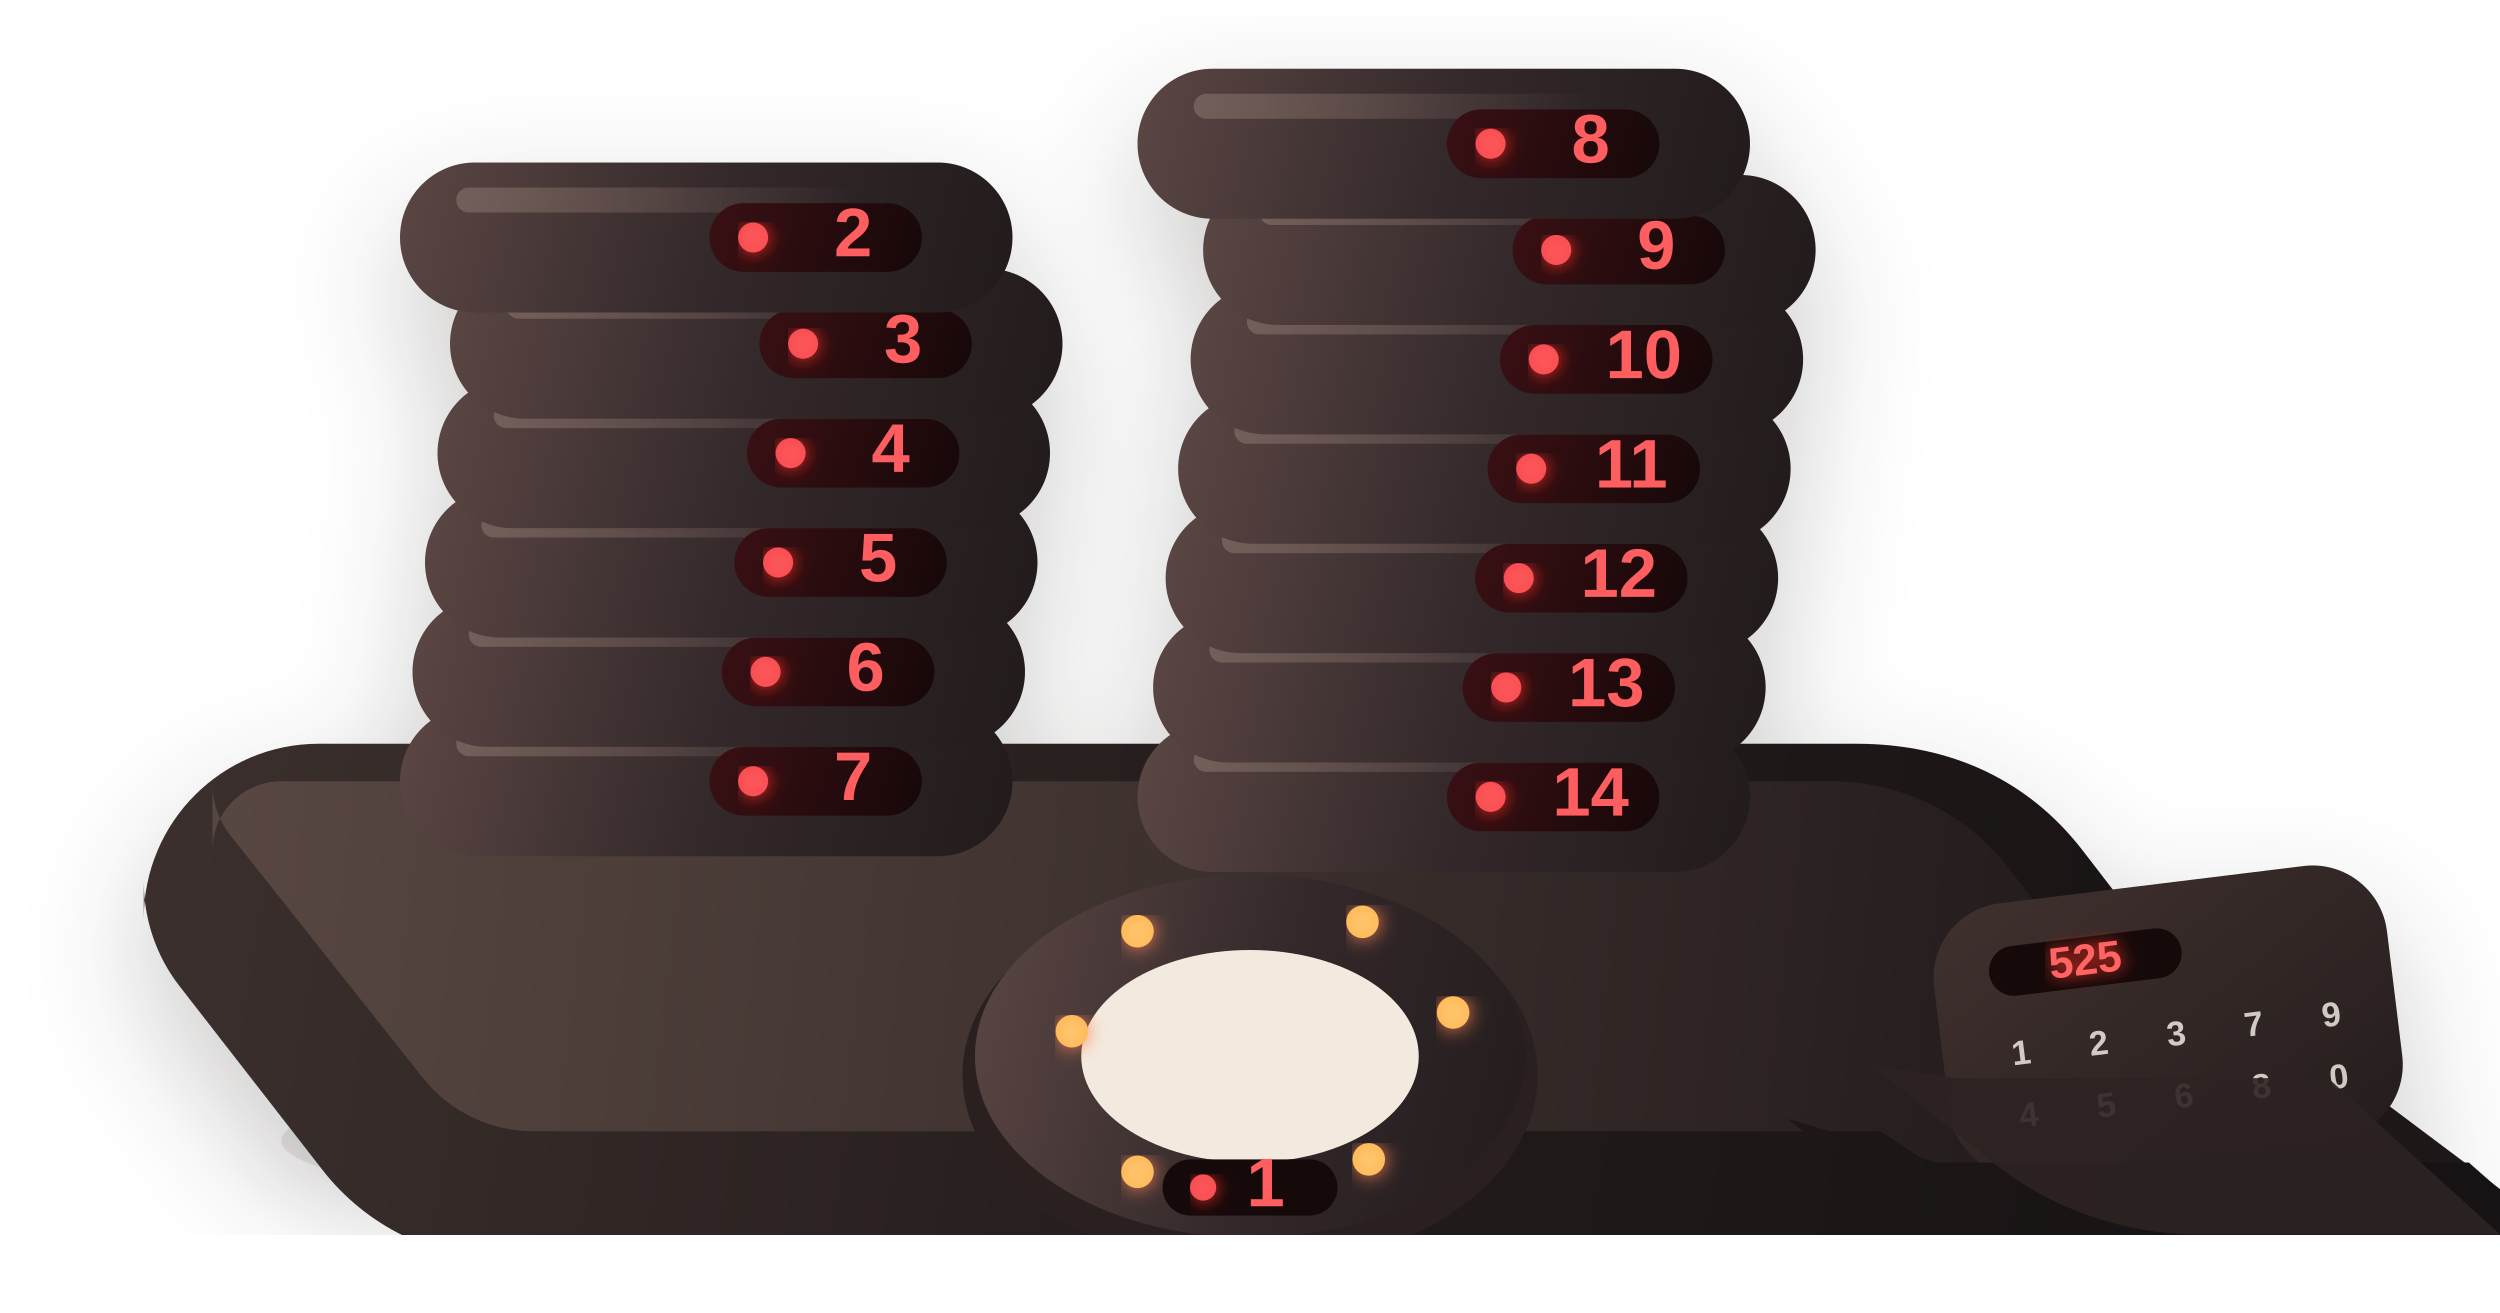
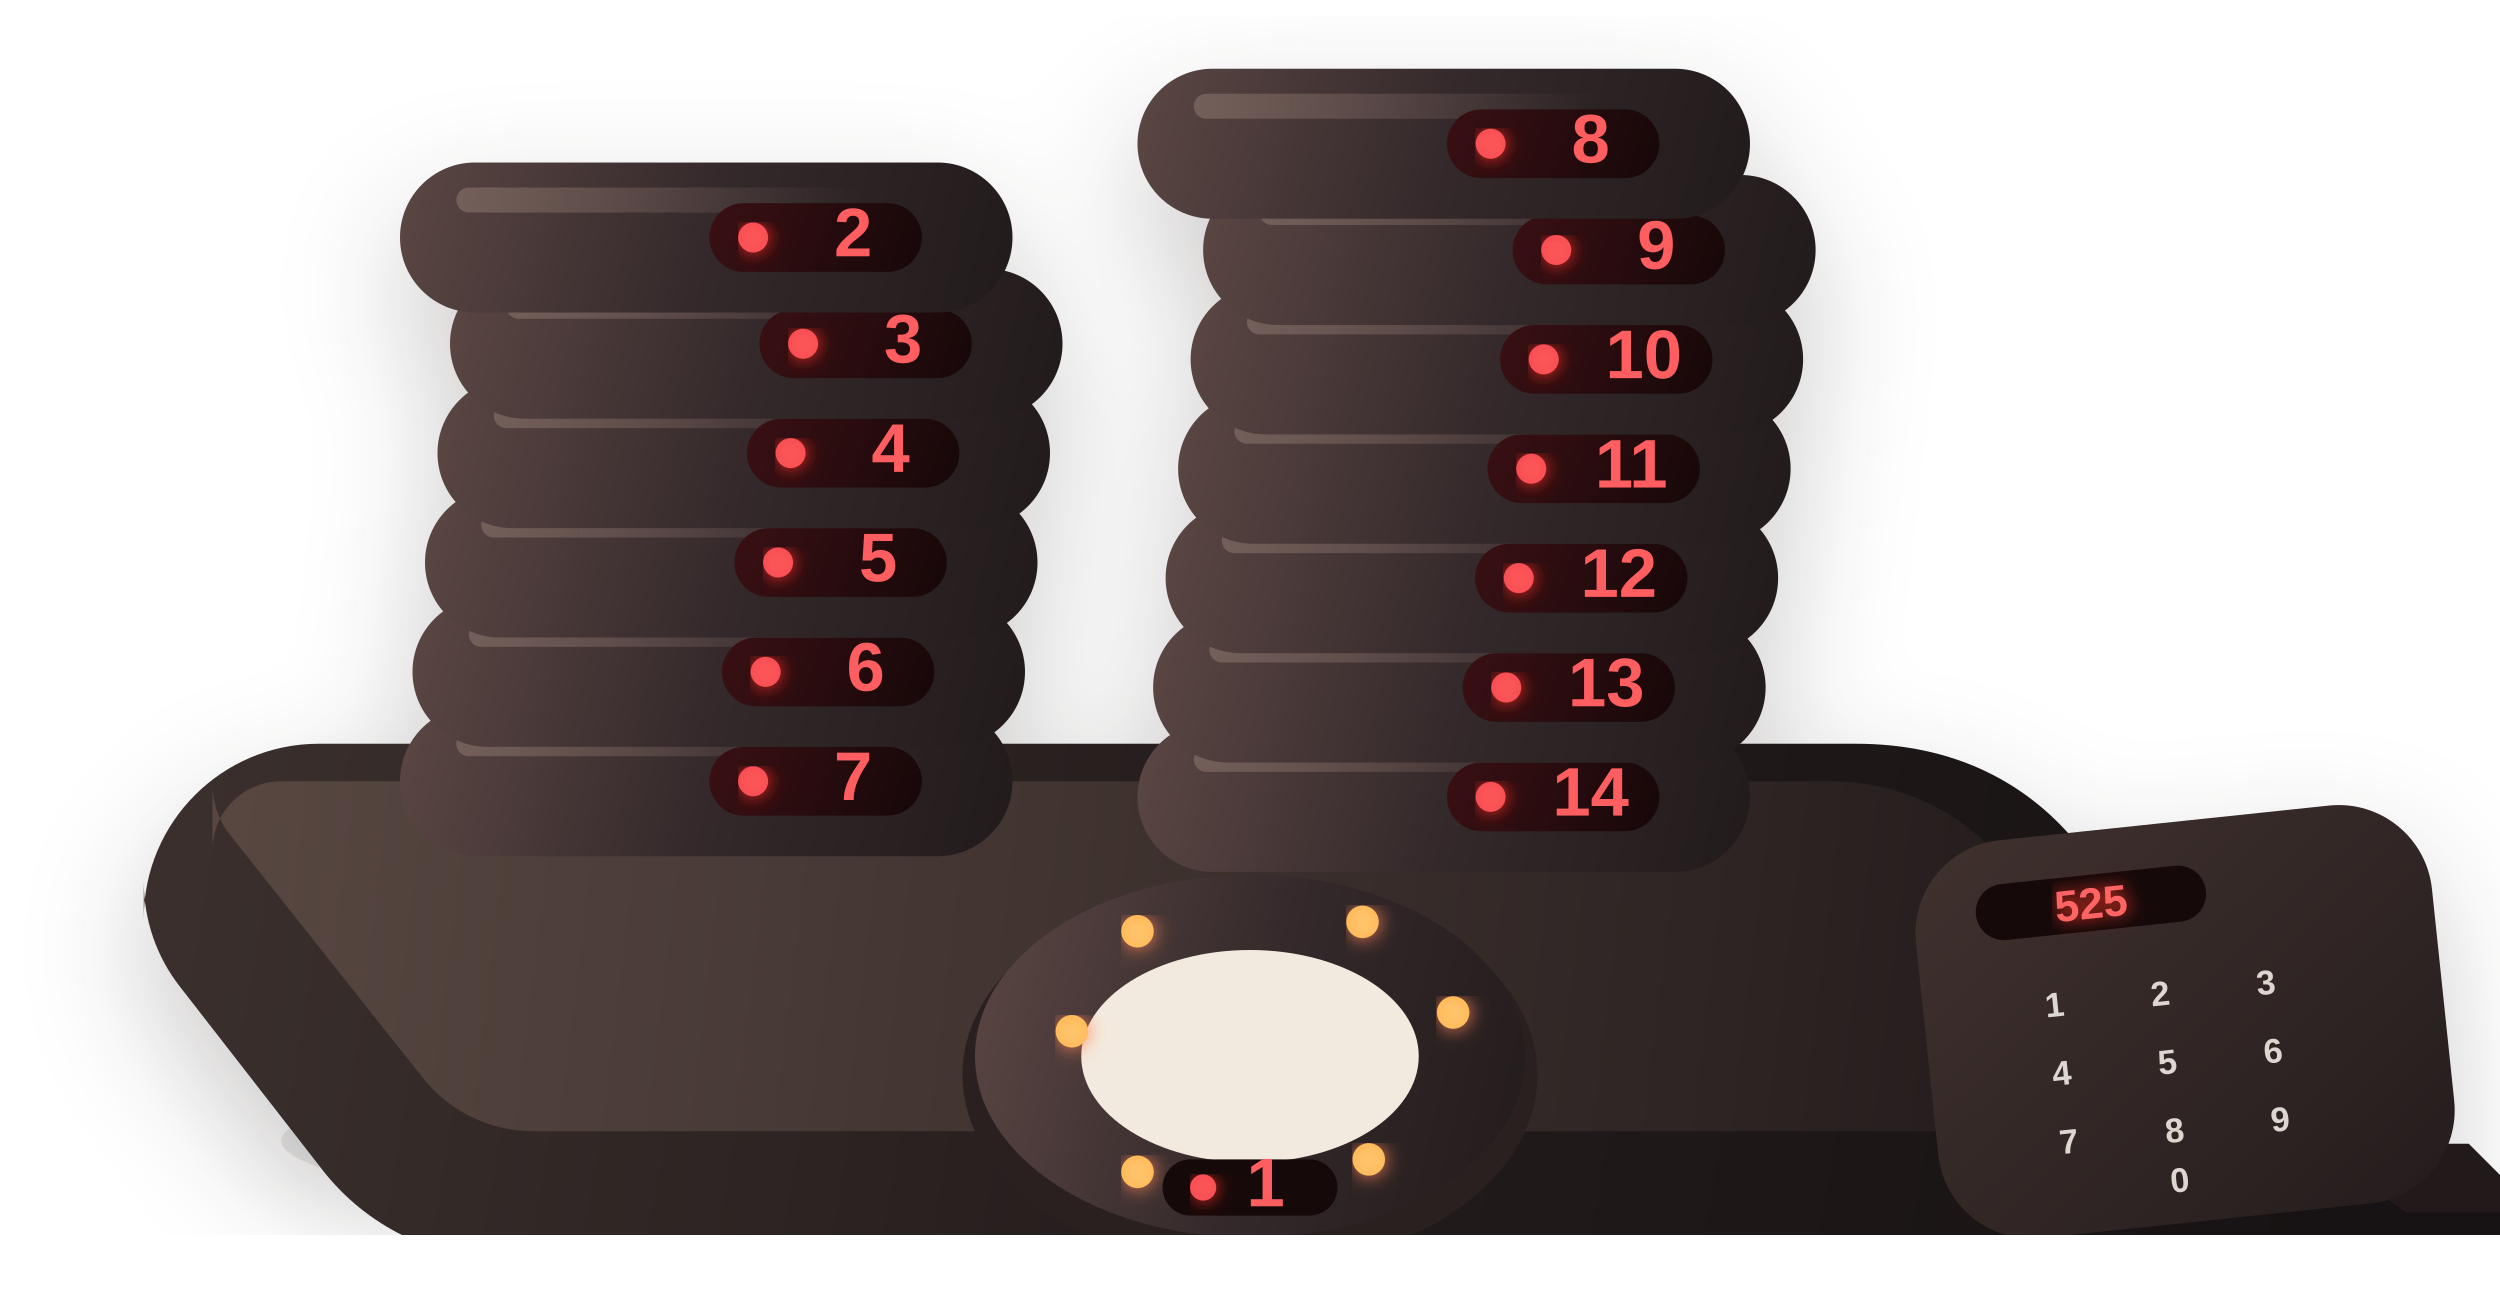
<svg xmlns="http://www.w3.org/2000/svg" width="800" height="420" viewBox="40 110 800 420" fill="none">
  <defs>
    <linearGradient id="dockSurface" x1="86" y1="346" x2="792" y2="468" gradientUnits="userSpaceOnUse">
      <stop stop-color="#3B302D" />
      <stop offset="0.55" stop-color="#221B1B" />
      <stop offset="1" stop-color="#171213" />
    </linearGradient>
    <linearGradient id="dockEdge" x1="110" y1="390" x2="770" y2="470" gradientUnits="userSpaceOnUse">
      <stop stop-color="#584741" />
      <stop offset="1" stop-color="#1D1718" />
    </linearGradient>
    <linearGradient id="pagerShell" x1="0" y1="0" x2="196" y2="48" gradientUnits="userSpaceOnUse">
      <stop stop-color="#5B4744" />
      <stop offset="0.52" stop-color="#33282A" />
      <stop offset="1" stop-color="#221B1B" />
    </linearGradient>
    <linearGradient id="pagerHighlight" x1="18" y1="7" x2="146" y2="16" gradientUnits="userSpaceOnUse">
      <stop stop-color="#7E6963" stop-opacity="0.75" />
      <stop offset="1" stop-color="#7E6963" stop-opacity="0" />
    </linearGradient>
    <linearGradient id="screenWindow" x1="98" y1="13" x2="164" y2="35" gradientUnits="userSpaceOnUse">
      <stop stop-color="#3A1014" />
      <stop offset="1" stop-color="#180809" />
    </linearGradient>
    <linearGradient id="keyPad" x1="0" y1="0" x2="1" y2="1">
      <stop stop-color="#40312E" />
      <stop offset="1" stop-color="#241D1D" />
    </linearGradient>
    <filter id="softShadow" x="42" y="115" width="836" height="390" filterUnits="userSpaceOnUse" color-interpolation-filters="sRGB">
      <feFlood flood-opacity="0" result="BackgroundImageFix" />
      <feColorMatrix in="SourceAlpha" type="matrix" values="0 0 0 0 0 0 0 0 0 0 0 0 0 0 0 0 0 0 127 0" result="hardAlpha" />
      <feOffset dy="16" />
      <feGaussianBlur stdDeviation="20" />
      <feColorMatrix type="matrix" values="0 0 0 0 0.115 0 0 0 0 0.079 0 0 0 0 0.071 0 0 0 0.22 0" />
      <feBlend mode="normal" in2="BackgroundImageFix" result="effect1_dropShadow_1_1" />
      <feBlend mode="normal" in="SourceGraphic" in2="effect1_dropShadow_1_1" result="shape" />
    </filter>
    <filter id="redGlow" x="0" y="0" width="200%" height="200%">
      <feGaussianBlur stdDeviation="2.8" result="blur" />
      <feColorMatrix in="blur" type="matrix" values="1 0 0 0 0 0 0.35 0 0 0 0 0.18 0 0 0 0 0 0 1 0" result="glow" />
      <feBlend in="SourceGraphic" in2="glow" mode="screen" />
    </filter>
    <filter id="amberGlow" x="0" y="0" width="200%" height="200%">
      <feGaussianBlur stdDeviation="3" result="blur" />
      <feColorMatrix in="blur" type="matrix" values="1 0 0 0 0 0 0.52 0 0 0 0 0.2 0 0 0 0 0 0 1 0" result="glow" />
      <feBlend in="SourceGraphic" in2="glow" mode="screen" />
    </filter>
  </defs>
  <ellipse cx="430" cy="475" rx="300" ry="30" fill="#000000" fill-opacity="0.08" />
  <g filter="url(#softShadow)">
    <path d="M86 404C86 373.072 111.072 348 142 348H634C664.566 348 689.33 359.94 706.454 382.152L789.454 489.848C796.806 499.387 790.009 513 777.965 513H201.772C178.865 513 157.26 502.452 143.214 484.406L97.442 425.558C89.978 415.959 86 404.143 86 392V404Z" fill="url(#dockSurface)" />
    <path d="M108 382C108 369.85 117.85 360 130 360H626C648.342 360 669.43 370.392 683.05 388.112L748 472H210.704C196.928 472 183.888 465.726 175.335 454.947L113.631 377.184C109.99 372.596 108 366.911 108 361.054V382Z" fill="url(#dockEdge)" />
    <g transform="translate(168 162)">
      <g transform="translate(0 174)">
        <rect width="196" height="48" rx="24" fill="url(#pagerShell)" />
        <rect x="18" y="8" width="138" height="8" rx="4" fill="url(#pagerHighlight)" />
        <rect x="99" y="13" width="68" height="22" rx="11" fill="url(#screenWindow)" />
        <circle cx="113" cy="24" r="4.8" fill="#F44C52" filter="url(#redGlow)" />
        <text x="145" y="30" text-anchor="middle" fill="#FF5E61" font-size="22" font-weight="700" font-family="Space Grotesk, Arial, sans-serif">7</text>
      </g>
      <g transform="translate(4 139)">
        <rect width="196" height="48" rx="24" fill="url(#pagerShell)" />
        <rect x="18" y="8" width="138" height="8" rx="4" fill="url(#pagerHighlight)" />
        <rect x="99" y="13" width="68" height="22" rx="11" fill="url(#screenWindow)" />
        <circle cx="113" cy="24" r="4.8" fill="#F44C52" filter="url(#redGlow)" />
        <text x="145" y="30" text-anchor="middle" fill="#FF5E61" font-size="22" font-weight="700" font-family="Space Grotesk, Arial, sans-serif">6</text>
      </g>
      <g transform="translate(8 104)">
        <rect width="196" height="48" rx="24" fill="url(#pagerShell)" />
        <rect x="18" y="8" width="138" height="8" rx="4" fill="url(#pagerHighlight)" />
        <rect x="99" y="13" width="68" height="22" rx="11" fill="url(#screenWindow)" />
        <circle cx="113" cy="24" r="4.8" fill="#F44C52" filter="url(#redGlow)" />
        <text x="145" y="30" text-anchor="middle" fill="#FF5E61" font-size="22" font-weight="700" font-family="Space Grotesk, Arial, sans-serif">5</text>
      </g>
      <g transform="translate(12 69)">
        <rect width="196" height="48" rx="24" fill="url(#pagerShell)" />
        <rect x="18" y="8" width="138" height="8" rx="4" fill="url(#pagerHighlight)" />
        <rect x="99" y="13" width="68" height="22" rx="11" fill="url(#screenWindow)" />
        <circle cx="113" cy="24" r="4.8" fill="#F44C52" filter="url(#redGlow)" />
        <text x="145" y="30" text-anchor="middle" fill="#FF5E61" font-size="22" font-weight="700" font-family="Space Grotesk, Arial, sans-serif">4</text>
      </g>
      <g transform="translate(16 34)">
        <rect width="196" height="48" rx="24" fill="url(#pagerShell)" />
        <rect x="18" y="8" width="138" height="8" rx="4" fill="url(#pagerHighlight)" />
        <rect x="99" y="13" width="68" height="22" rx="11" fill="url(#screenWindow)" />
        <circle cx="113" cy="24" r="4.8" fill="#F44C52" filter="url(#redGlow)" />
        <text x="145" y="30" text-anchor="middle" fill="#FF5E61" font-size="22" font-weight="700" font-family="Space Grotesk, Arial, sans-serif">3</text>
      </g>
      <g>
        <rect width="196" height="48" rx="24" fill="url(#pagerShell)" />
        <rect x="18" y="8" width="138" height="8" rx="4" fill="url(#pagerHighlight)" />
        <rect x="99" y="13" width="68" height="22" rx="11" fill="url(#screenWindow)" />
        <circle cx="113" cy="24" r="4.8" fill="#F44C52" filter="url(#redGlow)" />
        <text x="145" y="30" text-anchor="middle" fill="#FF5E61" font-size="22" font-weight="700" font-family="Space Grotesk, Arial, sans-serif">2</text>
      </g>
    </g>
    <g transform="translate(404 132)">
      <g transform="translate(0 209)">
        <rect width="196" height="48" rx="24" fill="url(#pagerShell)" />
        <rect x="18" y="8" width="138" height="8" rx="4" fill="url(#pagerHighlight)" />
        <rect x="99" y="13" width="68" height="22" rx="11" fill="url(#screenWindow)" />
        <circle cx="113" cy="24" r="4.8" fill="#F44C52" filter="url(#redGlow)" />
        <text x="145" y="30" text-anchor="middle" fill="#FF5E61" font-size="22" font-weight="700" font-family="Space Grotesk, Arial, sans-serif">14</text>
      </g>
      <g transform="translate(5 174)">
        <rect width="196" height="48" rx="24" fill="url(#pagerShell)" />
        <rect x="18" y="8" width="138" height="8" rx="4" fill="url(#pagerHighlight)" />
        <rect x="99" y="13" width="68" height="22" rx="11" fill="url(#screenWindow)" />
        <circle cx="113" cy="24" r="4.8" fill="#F44C52" filter="url(#redGlow)" />
        <text x="145" y="30" text-anchor="middle" fill="#FF5E61" font-size="22" font-weight="700" font-family="Space Grotesk, Arial, sans-serif">13</text>
      </g>
      <g transform="translate(9 139)">
        <rect width="196" height="48" rx="24" fill="url(#pagerShell)" />
        <rect x="18" y="8" width="138" height="8" rx="4" fill="url(#pagerHighlight)" />
        <rect x="99" y="13" width="68" height="22" rx="11" fill="url(#screenWindow)" />
        <circle cx="113" cy="24" r="4.8" fill="#F44C52" filter="url(#redGlow)" />
        <text x="145" y="30" text-anchor="middle" fill="#FF5E61" font-size="22" font-weight="700" font-family="Space Grotesk, Arial, sans-serif">12</text>
      </g>
      <g transform="translate(13 104)">
        <rect width="196" height="48" rx="24" fill="url(#pagerShell)" />
        <rect x="18" y="8" width="138" height="8" rx="4" fill="url(#pagerHighlight)" />
        <rect x="99" y="13" width="68" height="22" rx="11" fill="url(#screenWindow)" />
        <circle cx="113" cy="24" r="4.8" fill="#F44C52" filter="url(#redGlow)" />
        <text x="145" y="30" text-anchor="middle" fill="#FF5E61" font-size="22" font-weight="700" font-family="Space Grotesk, Arial, sans-serif">11</text>
      </g>
      <g transform="translate(17 69)">
        <rect width="196" height="48" rx="24" fill="url(#pagerShell)" />
        <rect x="18" y="8" width="138" height="8" rx="4" fill="url(#pagerHighlight)" />
        <rect x="99" y="13" width="68" height="22" rx="11" fill="url(#screenWindow)" />
        <circle cx="113" cy="24" r="4.8" fill="#F44C52" filter="url(#redGlow)" />
        <text x="145" y="30" text-anchor="middle" fill="#FF5E61" font-size="22" font-weight="700" font-family="Space Grotesk, Arial, sans-serif">10</text>
      </g>
      <g transform="translate(21 34)">
        <rect width="196" height="48" rx="24" fill="url(#pagerShell)" />
        <rect x="18" y="8" width="138" height="8" rx="4" fill="url(#pagerHighlight)" />
        <rect x="99" y="13" width="68" height="22" rx="11" fill="url(#screenWindow)" />
        <circle cx="113" cy="24" r="4.8" fill="#F44C52" filter="url(#redGlow)" />
        <text x="145" y="30" text-anchor="middle" fill="#FF5E61" font-size="22" font-weight="700" font-family="Space Grotesk, Arial, sans-serif">9</text>
      </g>
      <g>
        <rect width="196" height="48" rx="24" fill="url(#pagerShell)" />
        <rect x="18" y="8" width="138" height="8" rx="4" fill="url(#pagerHighlight)" />
        <rect x="99" y="13" width="68" height="22" rx="11" fill="url(#screenWindow)" />
        <circle cx="113" cy="24" r="4.8" fill="#F44C52" filter="url(#redGlow)" />
        <text x="145" y="30" text-anchor="middle" fill="#FF5E61" font-size="22" font-weight="700" font-family="Space Grotesk, Arial, sans-serif">8</text>
      </g>
    </g>
-     <path id="keypad-dock-extension" d="M548 410L714 396L842 492H672L548 410Z" fill="url(#dockEdge)" />
-     <g id="keypad-console" transform="translate(656 402) rotate(-7)">
-       <rect width="146" height="88" rx="24" fill="url(#keyPad)" />
-       <rect x="18" y="14" width="62" height="16" rx="8" fill="#15090A" />
-       <text x="49" y="26" text-anchor="middle" fill="#FF5E61" font-size="14" font-weight="700" filter="url(#redGlow)" font-family="Space Grotesk, Arial, sans-serif">525</text>
-       <g fill="#F4EEE7" fill-opacity="0.82" font-size="11" font-weight="700" font-family="Space Grotesk, Arial, sans-serif">
-         <text x="22" y="52">1</text>
-         <text x="47" y="52">2</text>
-         <text x="72" y="52">3</text>
-         <text x="22" y="72">4</text>
-         <text x="47" y="72">5</text>
-         <text x="72" y="72">6</text>
-         <text x="97" y="52">7</text>
-         <text x="97" y="72">8</text>
-         <text x="122" y="52">9</text>
-         <text x="122" y="72">0</text>
+     <path id="keypad-dock-extension" d="M574 418L724 404L836 486H684L574 418Z" fill="url(#dockEdge)" />
+     <path id="keypad-dock-front" d="M682 486H830L888 530H730C709 530 688 523 672 511L628 476L682 486Z" fill="url(#dockSurface)" />
+     <path id="keypad-dock-cap" d="M798 476H830L852 498H810L790 484L798 476Z" fill="#21191A" />
+     <g id="keypad-console" transform="translate(650 382) rotate(-6)">
+       <rect width="166" height="128" rx="30" fill="url(#keyPad)" />
+       <rect x="20" y="14" width="74" height="18" rx="9" fill="#15090A" />
+       <text x="57" y="28" text-anchor="middle" fill="#FF5E61" font-size="14" font-weight="700" filter="url(#redGlow)" font-family="Space Grotesk, Arial, sans-serif">525</text>
+       <g id="keypad-keys" fill="#F4EEE7" fill-opacity="0.88" font-size="11" font-weight="700" font-family="Space Grotesk, Arial, sans-serif" text-anchor="middle">
+         <text x="42" y="58">1</text>
+         <text x="76" y="58">2</text>
+         <text x="110" y="58">3</text>
+         <text x="42" y="80">4</text>
+         <text x="76" y="80">5</text>
+         <text x="110" y="80">6</text>
+         <text x="42" y="102">7</text>
+         <text x="76" y="102">8</text>
+         <text x="110" y="102">9</text>
+         <text x="76" y="118">0</text>
      </g>
    </g>
-     <path id="keypad-dock-front" d="M660 482H830L889 534H728C706 534 684 526 666 512L612 468L660 482Z" fill="url(#dockSurface)" />
-     <path d="M666 455H785L840 505H743C720 505 697 497 679 483L639 451L666 455Z" fill="#2D2323" fill-opacity="0.9" />
    <g transform="translate(356 380)">
      <ellipse cx="84" cy="74" rx="92" ry="62" fill="#2A2020" />
      <ellipse cx="84" cy="68" rx="88" ry="58" fill="url(#pagerShell)" />
      <ellipse cx="84" cy="68" rx="54" ry="34" fill="#F3EADF" />
      <circle cx="27" cy="60" r="5.2" fill="#FFB34F" filter="url(#amberGlow)" />
      <circle cx="48" cy="28" r="5.2" fill="#FFB34F" filter="url(#amberGlow)" />
      <circle cx="120" cy="25" r="5.2" fill="#FFB34F" filter="url(#amberGlow)" />
      <circle cx="149" cy="54" r="5.2" fill="#FFB34F" filter="url(#amberGlow)" />
      <circle cx="122" cy="101" r="5.2" fill="#FFB34F" filter="url(#amberGlow)" />
      <circle cx="48" cy="105" r="5.2" fill="#FFB34F" filter="url(#amberGlow)" />
      <rect x="56" y="101" width="56" height="18" rx="9" fill="#16090A" />
      <circle cx="69" cy="110" r="4.2" fill="#F44C52" filter="url(#redGlow)" />
      <text x="89" y="116" text-anchor="middle" fill="#FF5E61" font-size="22" font-weight="700" font-family="Space Grotesk, Arial, sans-serif">1</text>
    </g>
  </g>
</svg>
